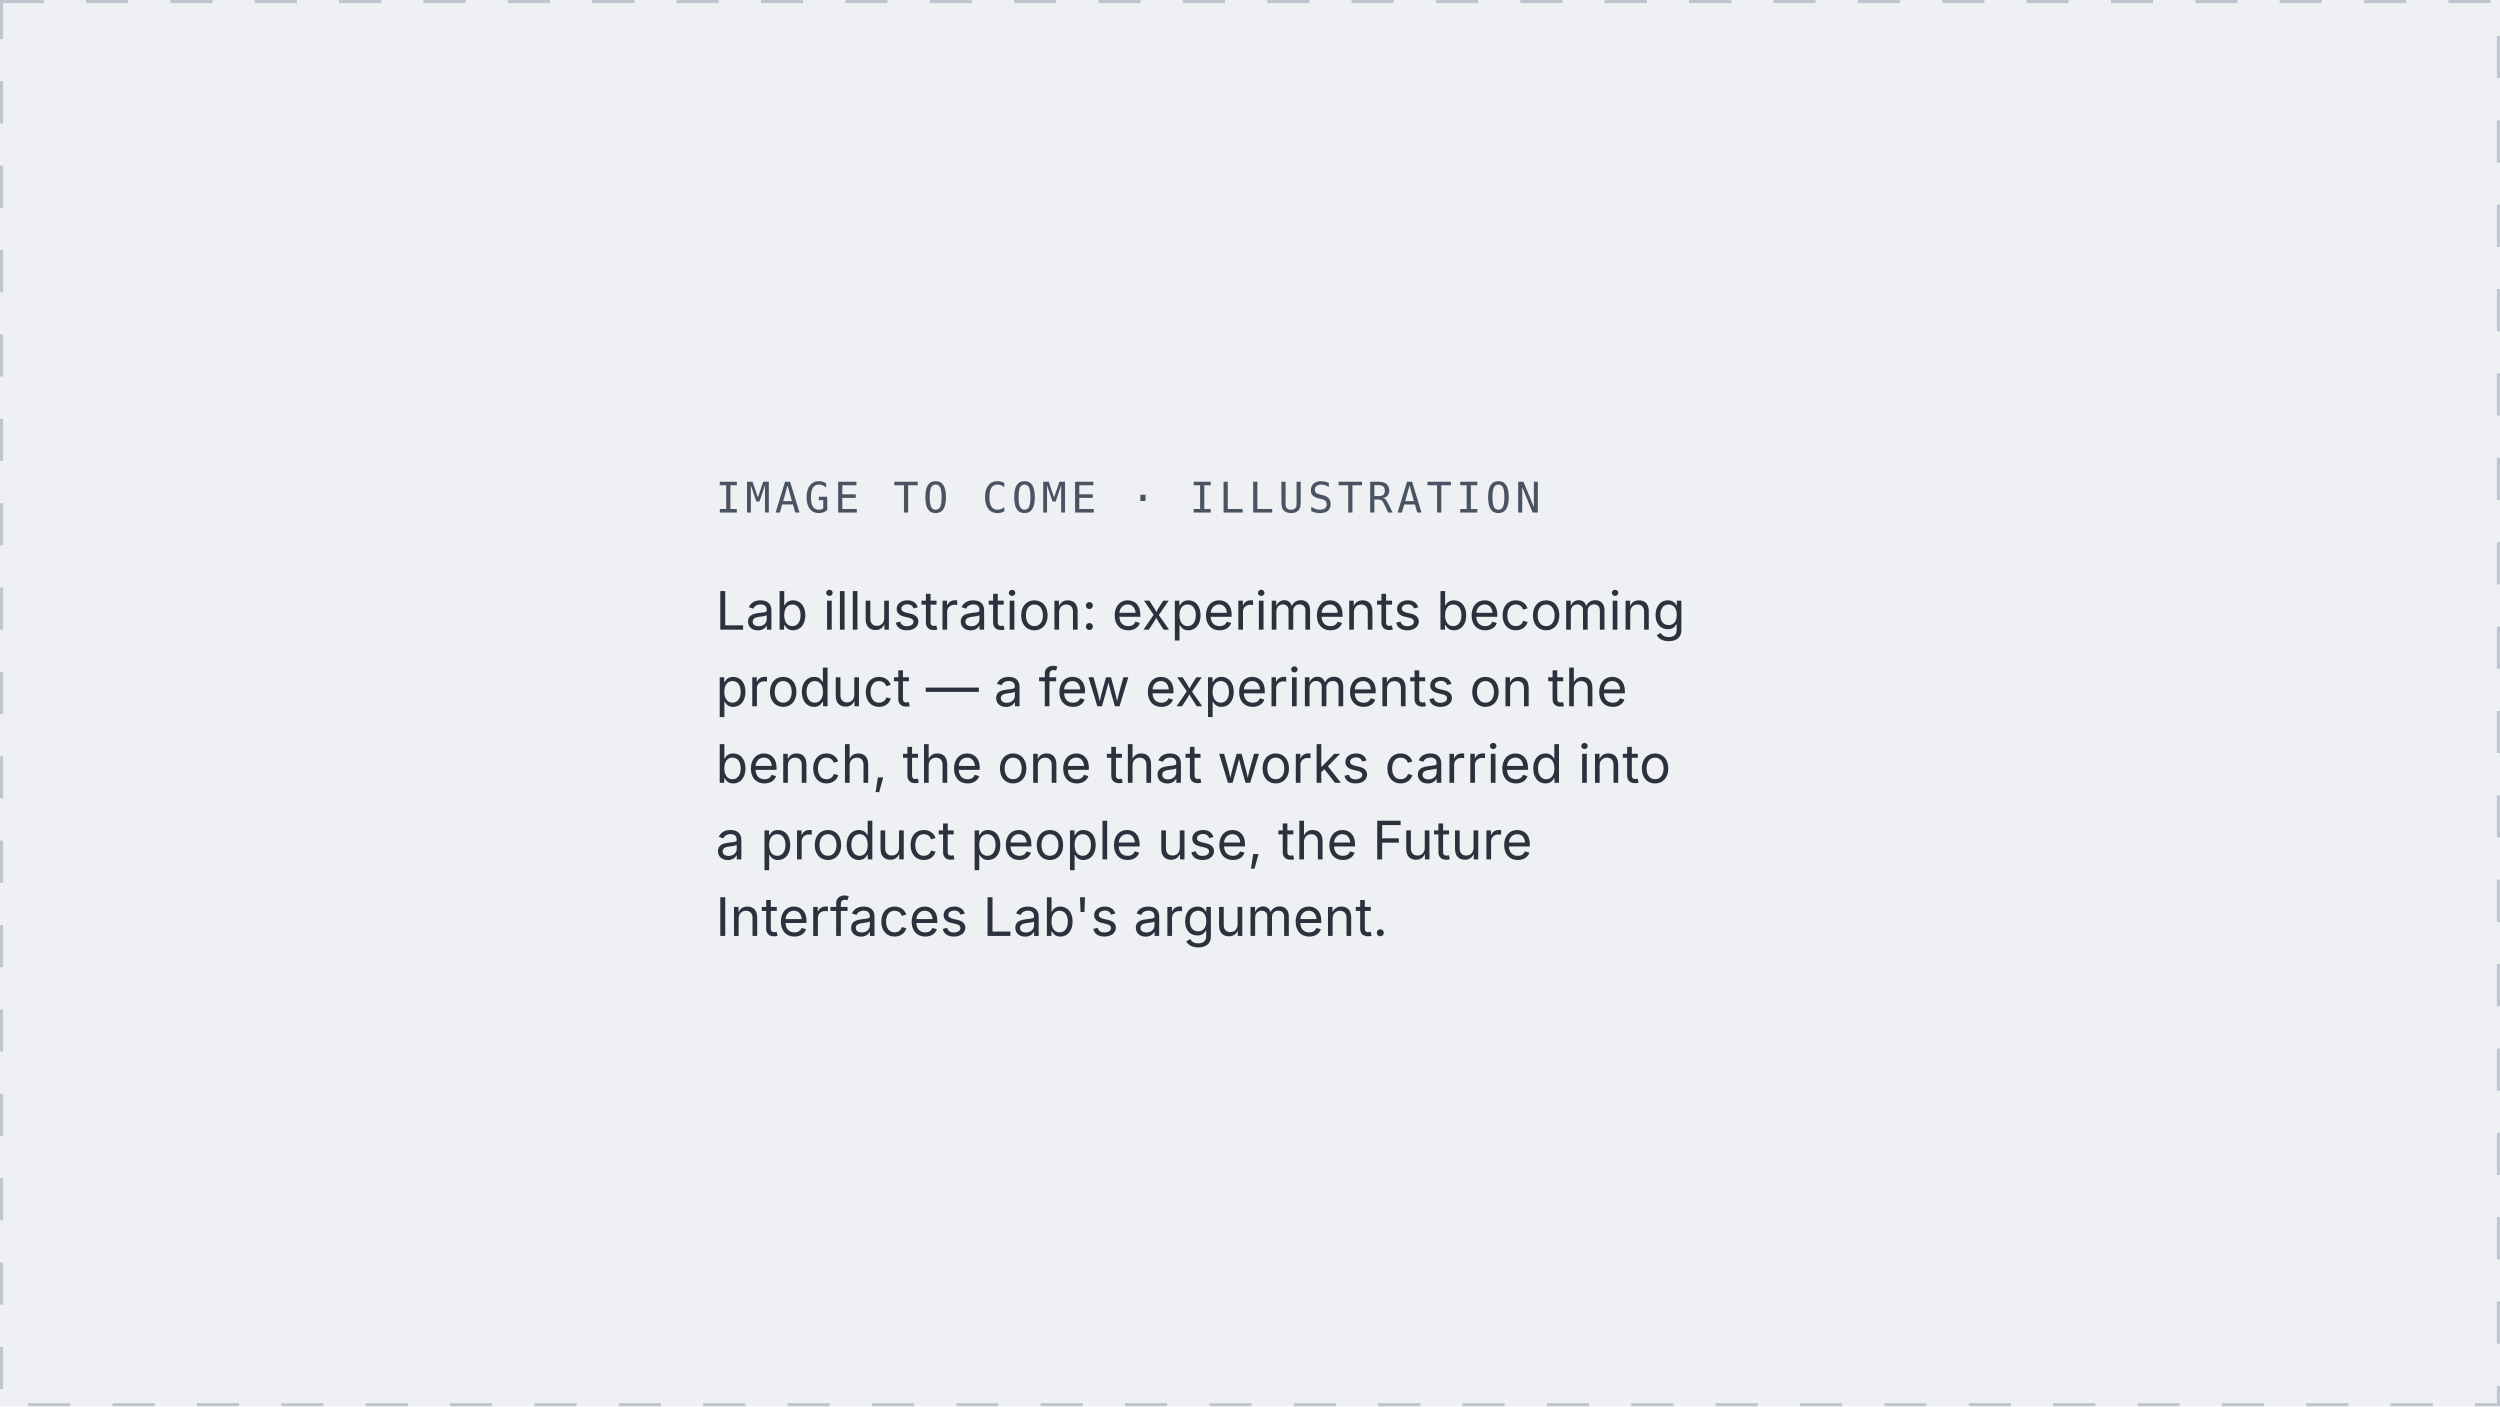
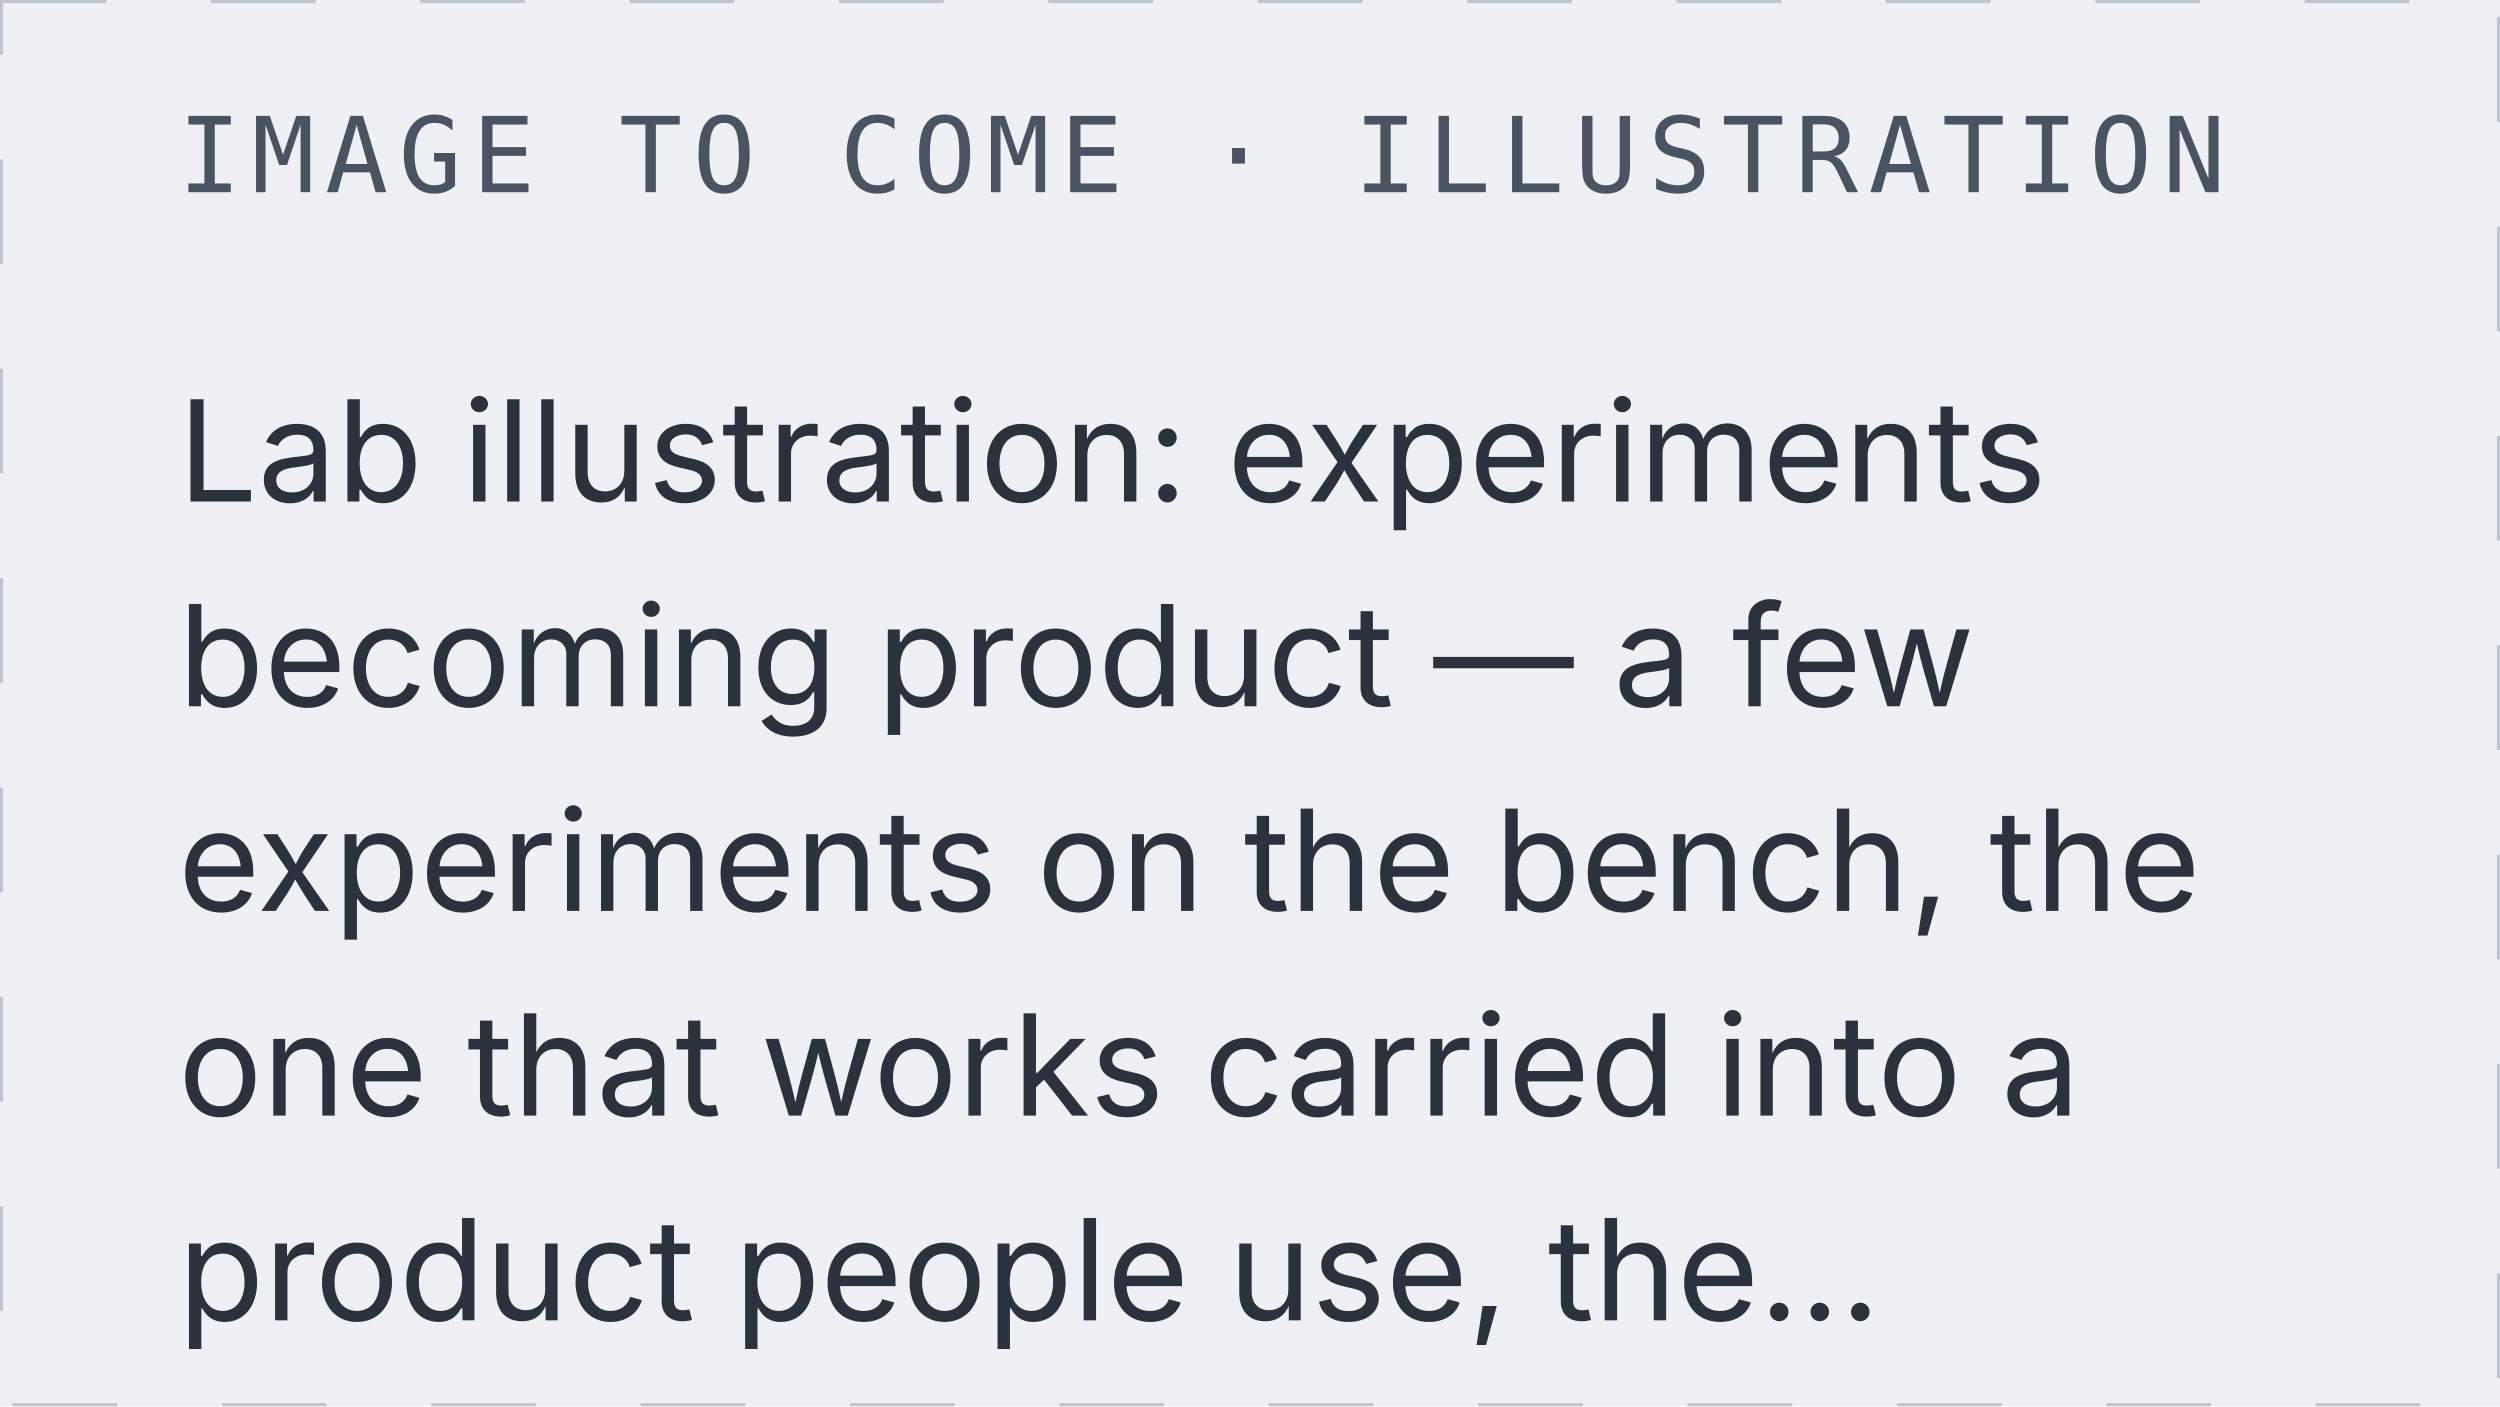
<svg xmlns="http://www.w3.org/2000/svg" viewBox="0 0 1600 900" width="1600" height="900" role="img" aria-label="Image to come · illustration">
  <rect width="1600" height="900" fill="#EEF0F3" />
-   <rect x="1" y="1" width="1598" height="898" fill="none" stroke="#BFC5CF" stroke-width="2" stroke-dasharray="27 27" />
-   <text x="458" y="328" font-family="ui-monospace, Menlo, Consolas, monospace" font-size="27" letter-spacing="2.7" fill="#4A5361">IMAGE TO COME · ILLUSTRATION</text>
-   <text x="458" y="403" font-family="system-ui, -apple-system, Segoe UI, sans-serif" font-size="34" fill="#2B323D">
-     <tspan x="458" dy="0">Lab illustration: experiments becoming</tspan>
-     <tspan x="458" dy="49">product — a few experiments on the</tspan>
-     <tspan x="458" dy="49">bench, the one that works carried into</tspan>
-     <tspan x="458" dy="49">a product people use, the Future</tspan>
-     <tspan x="458" dy="49">Interfaces Lab's argument.</tspan>
+   <rect x="1" y="1" width="1598" height="898" fill="none" stroke="#BFC5CF" stroke-width="2" stroke-dasharray="67 67" />
+   <text x="114" y="123" font-family="ui-monospace, Menlo, Consolas, monospace" font-size="67" letter-spacing="6.7" fill="#4A5361">IMAGE TO COME · ILLUSTRATION</text>
+   <text x="114" y="321" font-family="system-ui, -apple-system, Segoe UI, sans-serif" font-size="90" fill="#2B323D">
+     <tspan x="114" dy="0">Lab illustration: experiments</tspan>
+     <tspan x="114" dy="131">becoming product — a few</tspan>
+     <tspan x="114" dy="131">experiments on the bench, the</tspan>
+     <tspan x="114" dy="131">one that works carried into a</tspan>
+     <tspan x="114" dy="131">product people use, the…</tspan>
  </text>
</svg>
